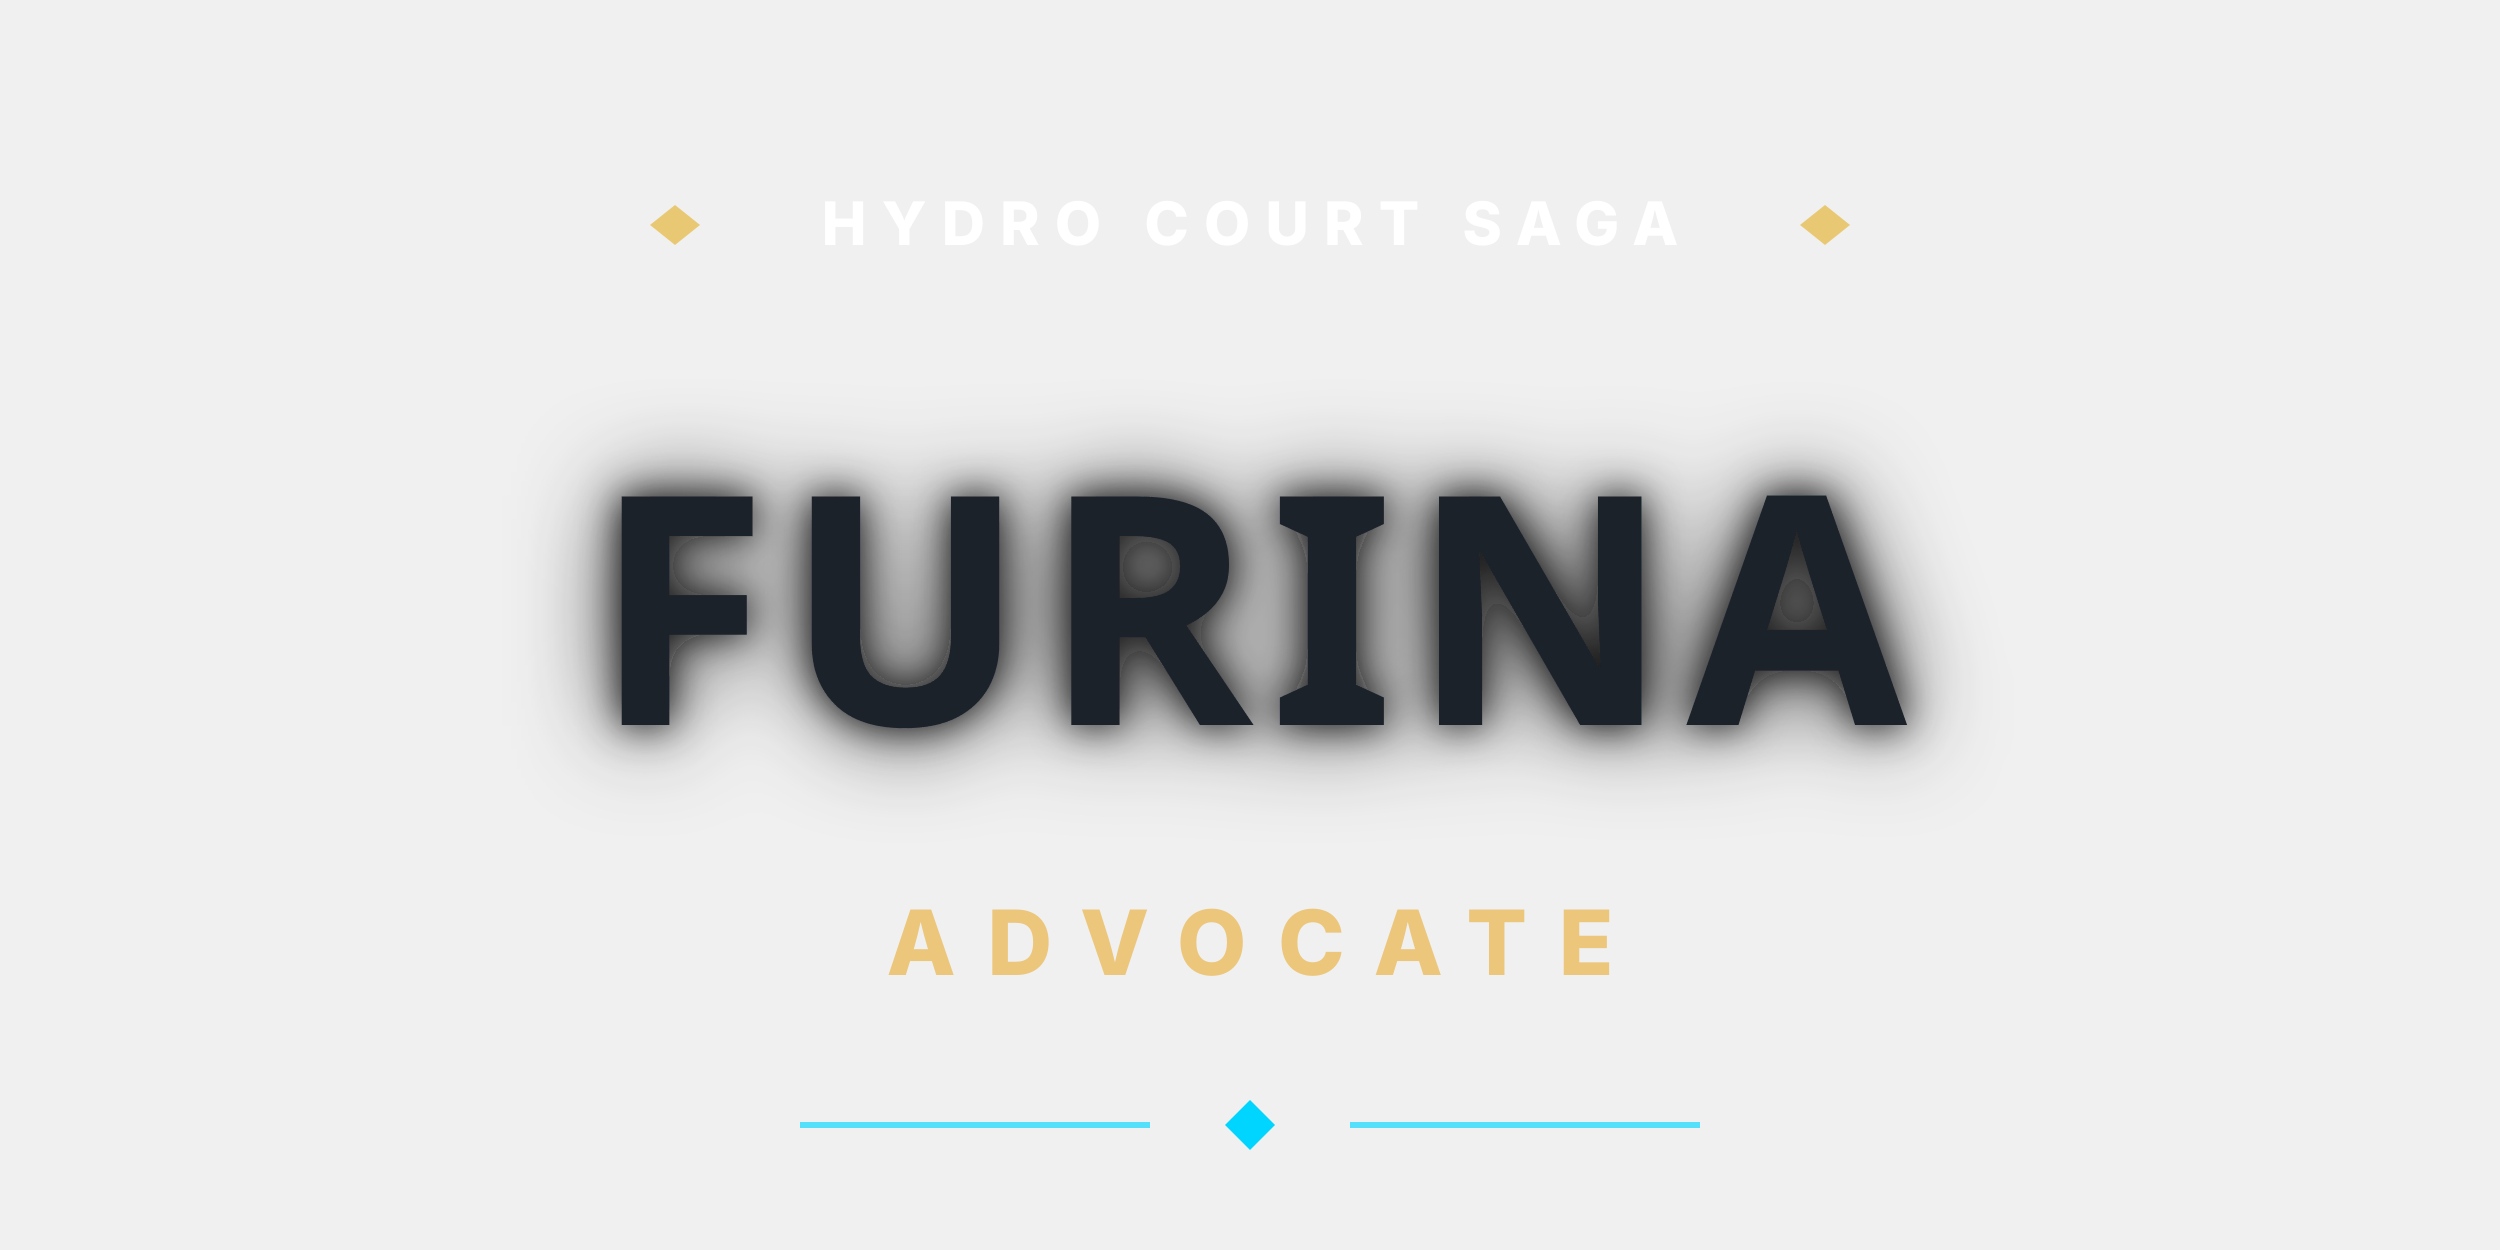
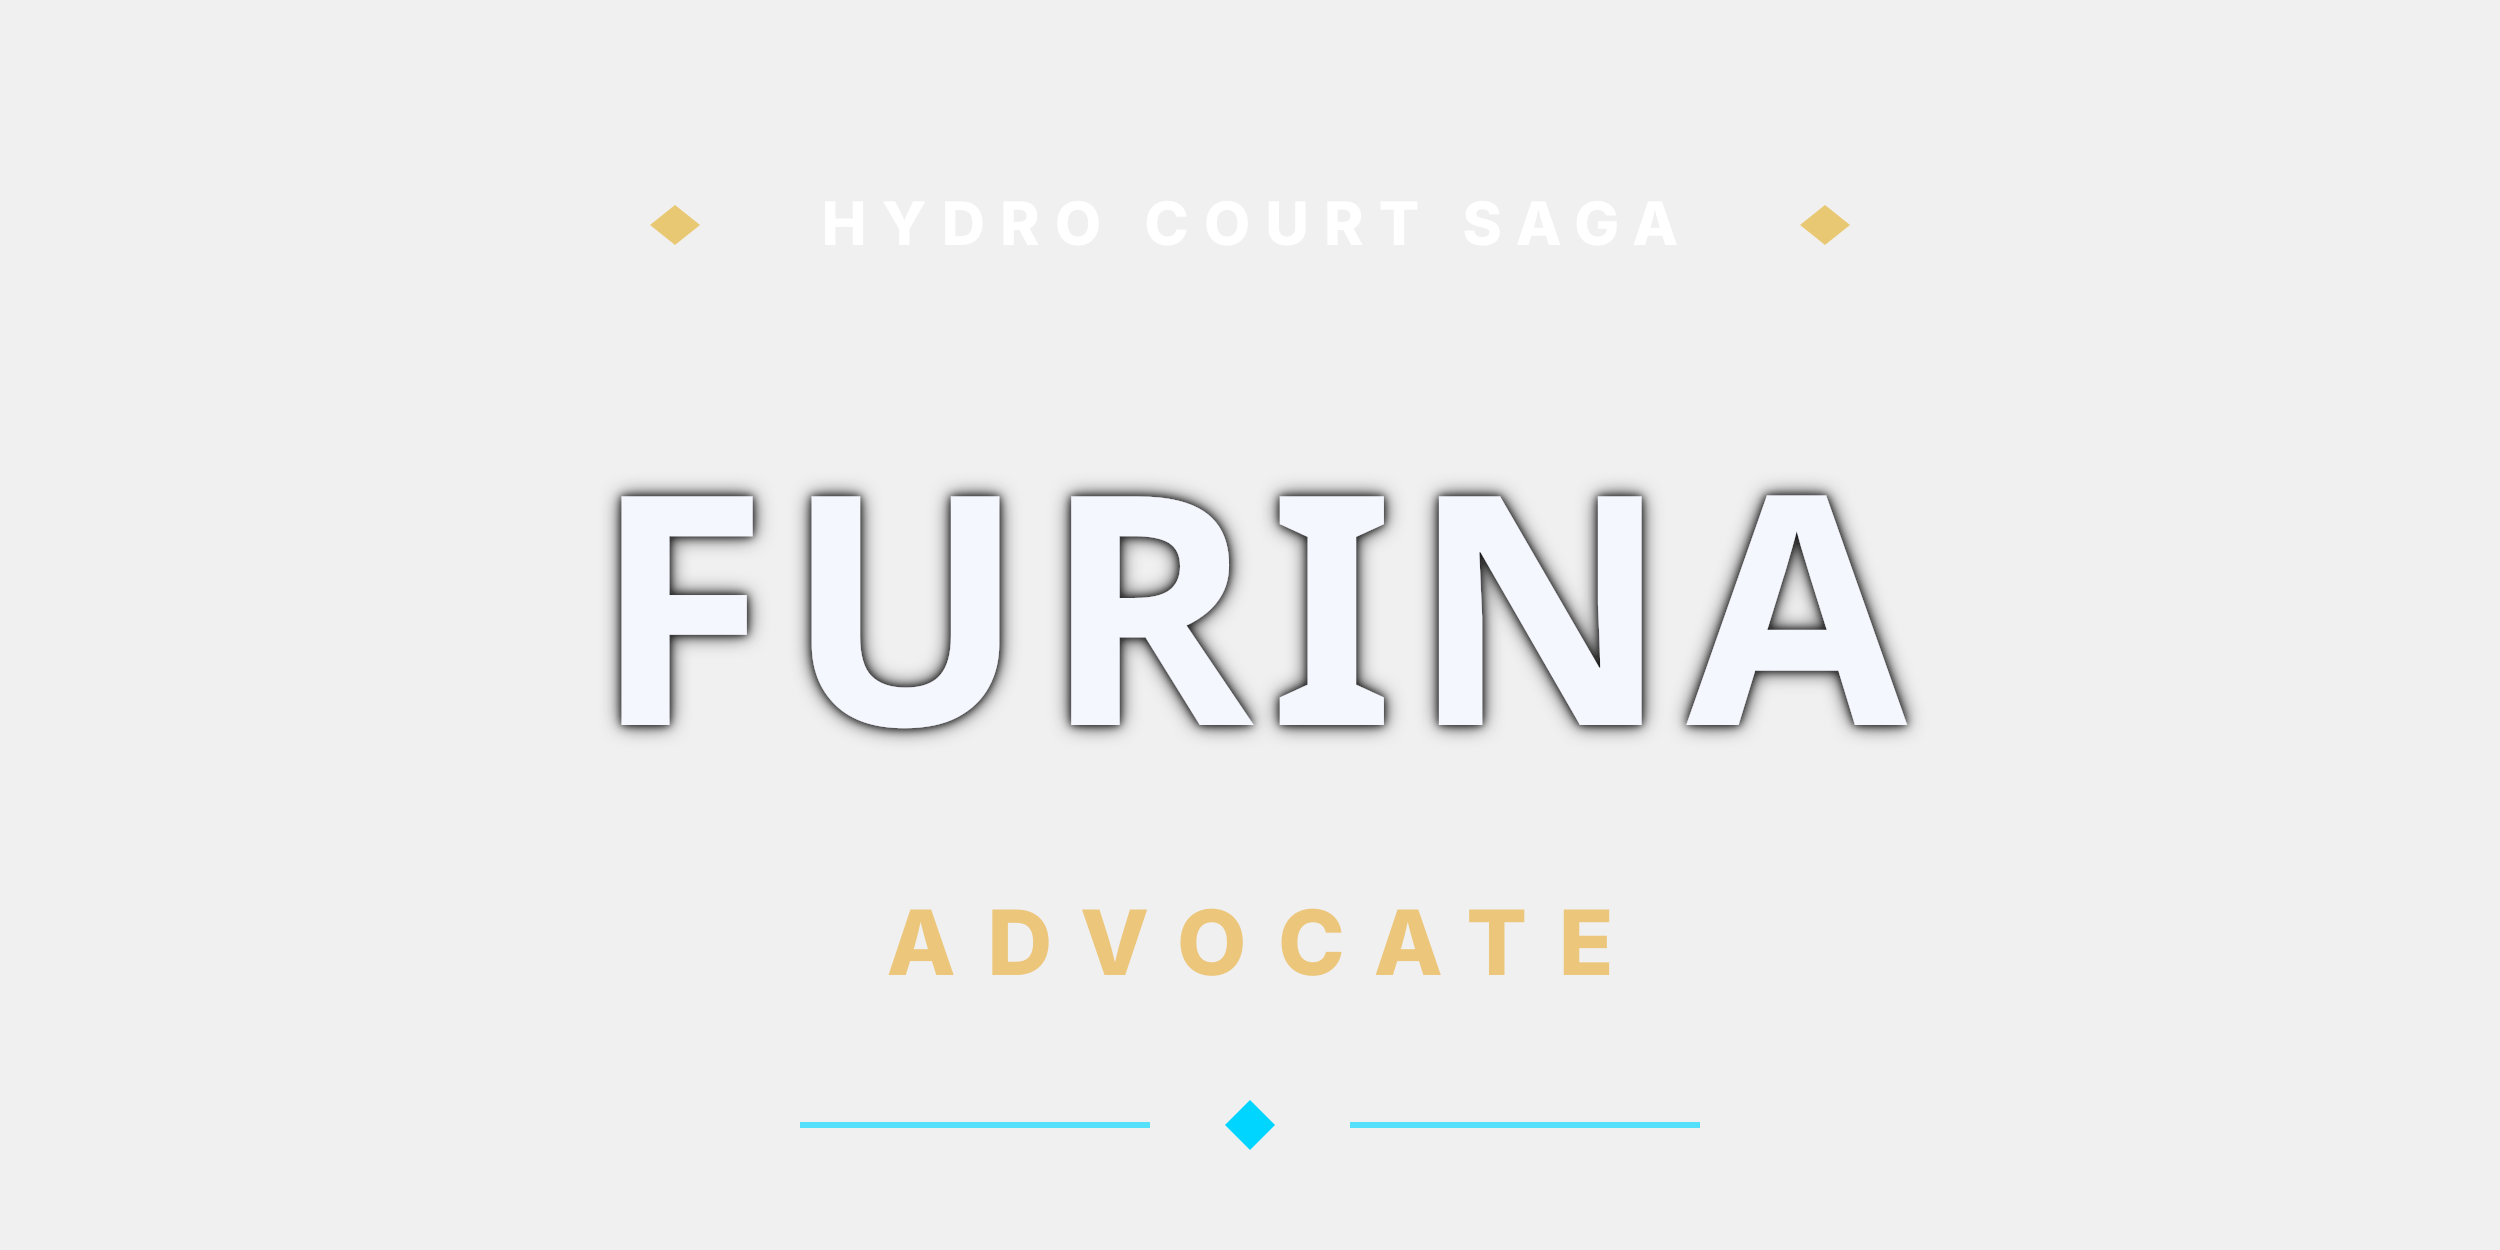
- <svg xmlns="http://www.w3.org/2000/svg" width="500" height="250" viewBox="0 0 500 250">
+ <svg xmlns="http://www.w3.org/2000/svg" width="500" height="250" viewBox="0 0 500 250" shape-rendering="geometricPrecision" text-rendering="geometricPrecision">
  <defs>
    <filter id="charcoalGlow" x="-50%" y="-50%" width="200%" height="200%">
-       <feGaussianBlur in="SourceAlpha" stdDeviation="10" result="blur1" />
+       <feGaussianBlur in="SourceAlpha" stdDeviation="2" result="blur1" />
      <feFlood flood-color="#000000" flood-opacity="0.85" result="glowColor1" />
      <feComposite in="glowColor1" in2="blur1" operator="in" result="shadow1" />
-       <feGaussianBlur in="SourceAlpha" stdDeviation="4" result="blur2" />
+       <feGaussianBlur in="SourceAlpha" stdDeviation="0.8" result="blur2" />
      <feFlood flood-color="#08090d" flood-opacity="0.95" result="glowColor2" />
      <feComposite in="glowColor2" in2="blur2" operator="in" result="shadow2" />
      <feMerge>
        <feMergeNode in="shadow1" />
        <feMergeNode in="shadow2" />
        <feMergeNode in="SourceGraphic" />
      </feMerge>
    </filter>
  </defs>
  <g id="splash-title-block">
    <g id="header-saga" transform="translate(250, 45)">
      <polygon points="-115,-4 -110,0 -115,4 -120,0" fill="#e9c874" />
      <text x="0" y="4" fill="#ffffff" font-family="'Inter', 'Outfit', 'Montserrat', sans-serif" font-size="12" font-weight="800" letter-spacing="0.25em" text-anchor="middle">HYDRO COURT SAGA</text>
      <polygon points="115,-4 120,0 115,4 110,0" fill="#e9c874" />
    </g>
-     <text x="250" y="145" fill="#1e2129" font-family="'Outfit', 'Montserrat', 'Arial Black', sans-serif" font-size="64" font-weight="900" letter-spacing="0.05em" text-anchor="middle" filter="url(#charcoalGlow)">FURINA</text>
+     <text x="250" y="145" fill="#f5f7ff" font-family="'Outfit', 'Montserrat', 'Arial Black', sans-serif" font-size="64" font-weight="900" letter-spacing="0.05em" text-anchor="middle" filter="url(#charcoalGlow)">FURINA</text>
    <text x="250" y="195" fill="#ecc67a" font-family="'Inter', 'Outfit', 'Montserrat', sans-serif" font-size="18" font-weight="800" letter-spacing="0.35em" text-anchor="middle">ADVOCATE</text>
    <g id="separator" transform="translate(250, 225)">
      <polygon points="0,-5 5,0 0,5 -5,0" fill="#00d5ff" />
      <line x1="-90" y1="0" x2="-20" y2="0" stroke="#00d5ff" stroke-width="1.2" opacity="0.65" />
      <line x1="20" y1="0" x2="90" y2="0" stroke="#00d5ff" stroke-width="1.2" opacity="0.65" />
    </g>
  </g>
</svg>
